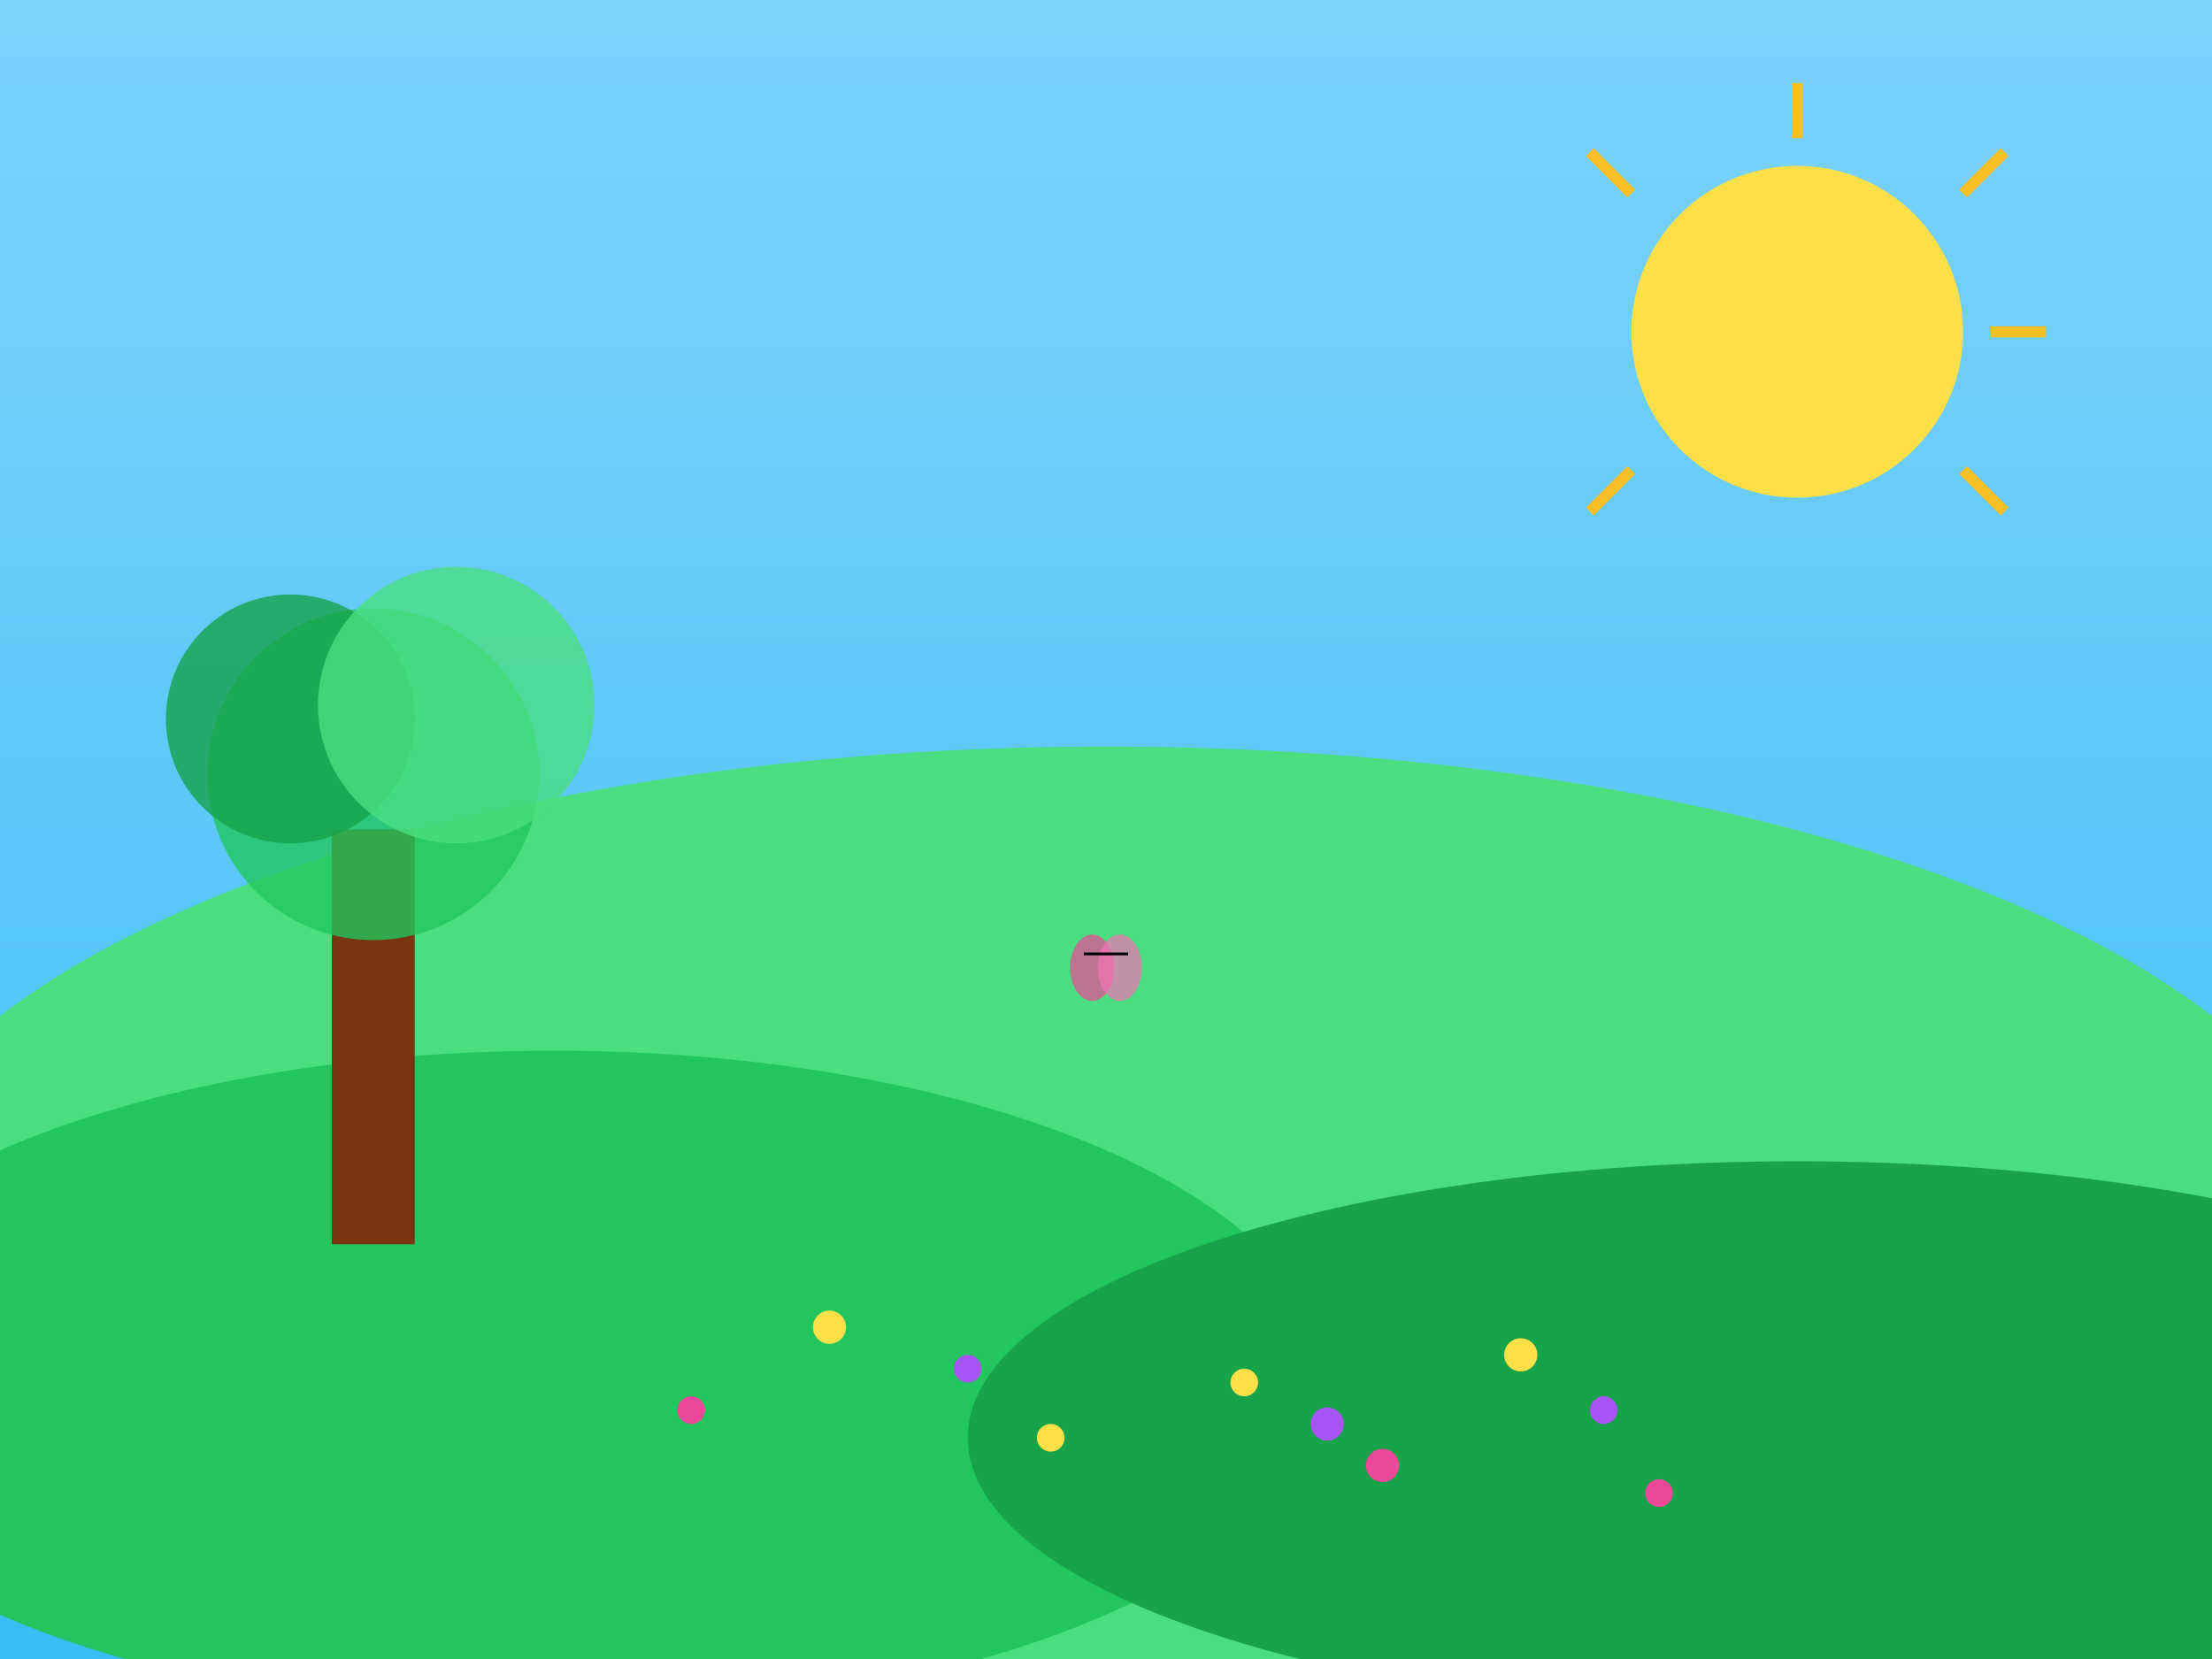
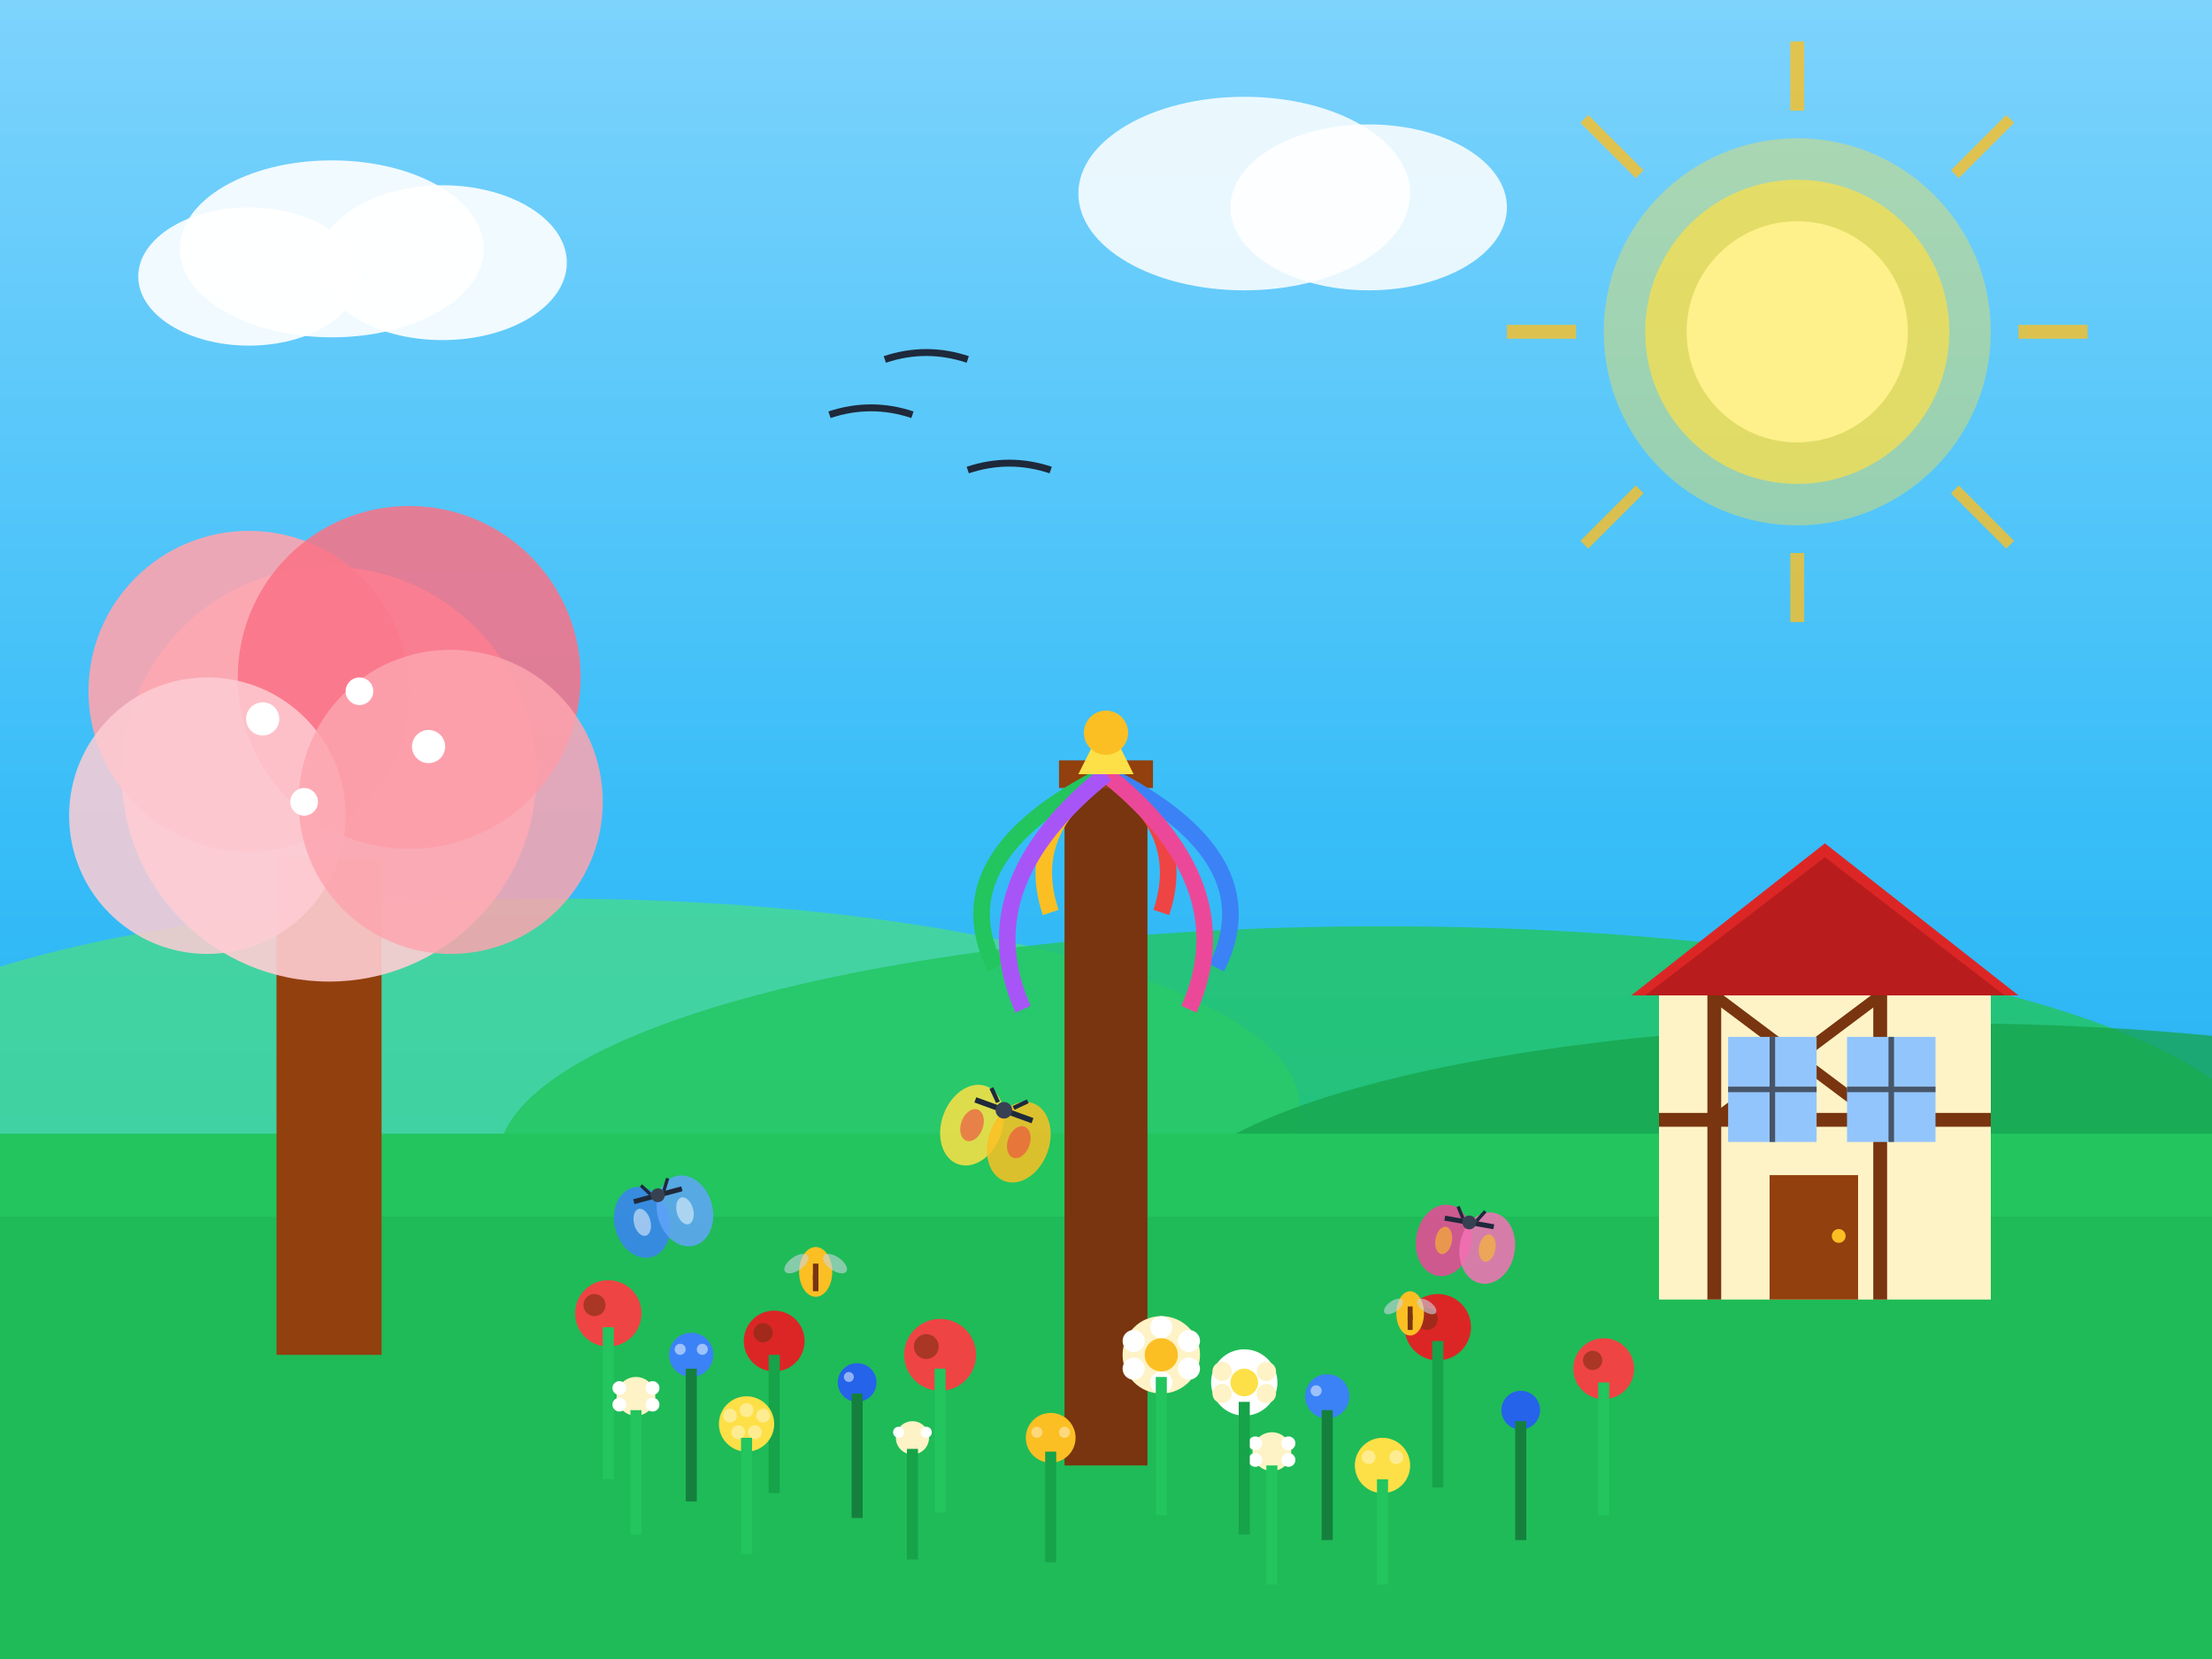
<svg xmlns="http://www.w3.org/2000/svg" viewBox="0 0 800 600">
  <defs>
    <linearGradient id="maySky" x1="0%" y1="0%" x2="0%" y2="100%">
      <stop offset="0%" style="stop-color:#7dd3fc;stop-opacity:1" />
-       <stop offset="100%" style="stop-color:#38bdf8;stop-opacity:1" />
+       <stop offset="50%" style="stop-color:#38bdf8;stop-opacity:1" />
+       <stop offset="100%" style="stop-color:#0ea5e9;stop-opacity:1" />
    </linearGradient>
  </defs>
  <rect width="800" height="600" fill="url(#maySky)" />
-   <ellipse cx="400" cy="450" rx="450" ry="180" fill="#4ade80" />
-   <ellipse cx="200" cy="500" rx="280" ry="120" fill="#22c55e" />
-   <ellipse cx="650" cy="520" rx="300" ry="100" fill="#16a34a" />
-   <rect x="120" y="300" width="30" height="150" fill="#78350f" />
-   <circle cx="135" cy="280" r="60" fill="#22c55e" opacity="0.8" />
-   <circle cx="105" cy="260" r="45" fill="#16a34a" opacity="0.8" />
-   <circle cx="165" cy="255" r="50" fill="#4ade80" opacity="0.8" />
-   <circle cx="300" cy="480" r="6" fill="#fde047" />
-   <circle cx="450" cy="500" r="5" fill="#fde047" />
-   <circle cx="550" cy="490" r="6" fill="#fde047" />
-   <circle cx="380" cy="520" r="5" fill="#fde047" />
-   <circle cx="250" cy="510" r="5" fill="#ec4899" />
-   <circle cx="500" cy="530" r="6" fill="#ec4899" />
-   <circle cx="600" cy="540" r="5" fill="#ec4899" />
-   <circle cx="350" cy="495" r="5" fill="#a855f7" />
-   <circle cx="480" cy="515" r="6" fill="#a855f7" />
-   <circle cx="580" cy="510" r="5" fill="#a855f7" />
-   <circle cx="650" cy="120" r="60" fill="#fde047" />
-   <line x1="650" y1="50" x2="650" y2="30" stroke="#fbbf24" stroke-width="4" />
-   <line x1="720" y1="120" x2="740" y2="120" stroke="#fbbf24" stroke-width="4" />
-   <line x1="710" y1="70" x2="725" y2="55" stroke="#fbbf24" stroke-width="4" />
-   <line x1="710" y1="170" x2="725" y2="185" stroke="#fbbf24" stroke-width="4" />
-   <line x1="590" y1="70" x2="575" y2="55" stroke="#fbbf24" stroke-width="4" />
-   <line x1="590" y1="170" x2="575" y2="185" stroke="#fbbf24" stroke-width="4" />
-   <g transform="translate(400, 350)">
-     <ellipse cx="-5" cy="0" rx="8" ry="12" fill="#ec4899" opacity="0.7" />
-     <ellipse cx="5" cy="0" rx="8" ry="12" fill="#f472b6" opacity="0.7" />
-     <line x1="-8" y1="-5" x2="8" y2="-5" stroke="#000000" stroke-width="1" />
+   <circle cx="650" cy="120" r="70" fill="#fde047" opacity="0.4" />
+   <circle cx="650" cy="120" r="55" fill="#fde047" opacity="0.7" />
+   <circle cx="650" cy="120" r="40" fill="#fef08a" />
+   <line x1="650" y1="40" x2="650" y2="15" stroke="#fbbf24" stroke-width="5" opacity="0.8" />
+   <line x1="730" y1="120" x2="755" y2="120" stroke="#fbbf24" stroke-width="5" opacity="0.8" />
+   <line x1="650" y1="200" x2="650" y2="225" stroke="#fbbf24" stroke-width="5" opacity="0.8" />
+   <line x1="570" y1="120" x2="545" y2="120" stroke="#fbbf24" stroke-width="5" opacity="0.8" />
+   <line x1="707" y1="63" x2="727" y2="43" stroke="#fbbf24" stroke-width="4" opacity="0.8" />
+   <line x1="707" y1="177" x2="727" y2="197" stroke="#fbbf24" stroke-width="4" opacity="0.8" />
+   <line x1="593" y1="177" x2="573" y2="197" stroke="#fbbf24" stroke-width="4" opacity="0.8" />
+   <line x1="593" y1="63" x2="573" y2="43" stroke="#fbbf24" stroke-width="4" opacity="0.8" />
+   <ellipse cx="120" cy="90" rx="55" ry="32" fill="#ffffff" opacity="0.9" />
+   <ellipse cx="160" cy="95" rx="45" ry="28" fill="#ffffff" opacity="0.9" />
+   <ellipse cx="90" cy="100" rx="40" ry="25" fill="#ffffff" opacity="0.9" />
+   <ellipse cx="450" cy="70" rx="60" ry="35" fill="#ffffff" opacity="0.85" />
+   <ellipse cx="495" cy="75" rx="50" ry="30" fill="#ffffff" opacity="0.85" />
+   <ellipse cx="200" cy="400" rx="270" ry="75" fill="#4ade80" opacity="0.7" />
+   <ellipse cx="500" cy="420" rx="320" ry="85" fill="#22c55e" opacity="0.8" />
+   <ellipse cx="700" cy="440" rx="280" ry="70" fill="#16a34a" opacity="0.75" />
+   <rect y="410" width="800" height="190" fill="#22c55e" />
+   <rect y="440" width="800" height="160" fill="#16a34a" opacity="0.3" />
+   <rect x="385" y="280" width="30" height="250" fill="#78350f" />
+   <rect x="383" y="275" width="34" height="10" fill="#92400e" />
+   <path d="M 400 280 Q 430 300 420 330" stroke="#ef4444" stroke-width="6" fill="none" />
+   <path d="M 400 280 Q 460 310 440 350" stroke="#3b82f6" stroke-width="6" fill="none" />
+   <path d="M 400 280 Q 370 300 380 330" stroke="#fbbf24" stroke-width="6" fill="none" />
+   <path d="M 400 280 Q 340 310 360 350" stroke="#22c55e" stroke-width="6" fill="none" />
+   <path d="M 400 280 Q 450 320 430 365" stroke="#ec4899" stroke-width="6" fill="none" />
+   <path d="M 400 280 Q 350 320 370 365" stroke="#a855f7" stroke-width="6" fill="none" />
+   <path d="M 400 260 L 390 280 L 410 280 Z" fill="#fde047" />
+   <circle cx="400" cy="265" r="8" fill="#fbbf24" />
+   <rect x="100" y="310" width="38" height="180" fill="#92400e" />
+   <circle cx="119" cy="280" r="75" fill="#fecdd3" opacity="0.9" />
+   <circle cx="90" cy="250" r="58" fill="#fda4af" opacity="0.9" />
+   <circle cx="148" cy="245" r="62" fill="#fb7185" opacity="0.85" />
+   <circle cx="75" cy="295" r="50" fill="#fecdd3" opacity="0.85" />
+   <circle cx="163" cy="290" r="55" fill="#fda4af" opacity="0.85" />
+   <circle cx="95" cy="260" r="6" fill="#ffffff" />
+   <circle cx="130" cy="250" r="5" fill="#ffffff" />
+   <circle cx="155" cy="270" r="6" fill="#ffffff" />
+   <circle cx="110" cy="290" r="5" fill="#ffffff" />
+   <rect x="600" y="360" width="120" height="110" fill="#fef3c7" />
+   <line x1="620" y1="360" x2="620" y2="470" stroke="#78350f" stroke-width="5" />
+   <line x1="680" y1="360" x2="680" y2="470" stroke="#78350f" stroke-width="5" />
+   <line x1="600" y1="405" x2="720" y2="405" stroke="#78350f" stroke-width="5" />
+   <line x1="620" y1="405" x2="680" y2="360" stroke="#78350f" stroke-width="4" />
+   <line x1="680" y1="405" x2="620" y2="360" stroke="#78350f" stroke-width="4" />
+   <path d="M 590 360 L 660 305 L 730 360 Z" fill="#dc2626" />
+   <path d="M 595 360 L 660 310 L 725 360 Z" fill="#b91c1c" />
+   <rect x="625" y="375" width="32" height="38" fill="#93c5fd" />
+   <line x1="641" y1="375" x2="641" y2="413" stroke="#475569" stroke-width="2" />
+   <line x1="625" y1="394" x2="657" y2="394" stroke="#475569" stroke-width="2" />
+   <rect x="668" y="375" width="32" height="38" fill="#93c5fd" />
+   <line x1="684" y1="375" x2="684" y2="413" stroke="#475569" stroke-width="2" />
+   <line x1="668" y1="394" x2="700" y2="394" stroke="#475569" stroke-width="2" />
+   <rect x="640" y="425" width="32" height="45" fill="#92400e" />
+   <circle cx="665" cy="447" r="2.5" fill="#fbbf24" />
+   <g>
+     <circle cx="220" cy="475" r="12" fill="#ef4444" />
+     <circle cx="215" cy="472" r="4" fill="#7c2d12" opacity="0.6" />
+     <rect x="218" y="480" width="4" height="55" fill="#22c55e" />
+     <circle cx="280" cy="485" r="11" fill="#dc2626" />
+     <circle cx="276" cy="482" r="3.5" fill="#7c2d12" opacity="0.6" />
+     <rect x="278" y="490" width="4" height="50" fill="#16a34a" />
+     <circle cx="340" cy="490" r="13" fill="#ef4444" />
+     <circle cx="335" cy="487" r="4.5" fill="#7c2d12" opacity="0.6" />
+     <rect x="338" y="495" width="4" height="52" fill="#22c55e" />
+     <circle cx="520" cy="480" r="12" fill="#dc2626" />
+     <circle cx="516" cy="477" r="4" fill="#7c2d12" opacity="0.6" />
+     <rect x="518" y="485" width="4" height="53" fill="#16a34a" />
+     <circle cx="580" cy="495" r="11" fill="#ef4444" />
+     <circle cx="576" cy="492" r="3.5" fill="#7c2d12" opacity="0.6" />
+     <rect x="578" y="500" width="4" height="48" fill="#22c55e" />
  </g>
+   <g>
+     <circle cx="250" cy="490" r="8" fill="#3b82f6" />
+     <circle cx="246" cy="488" r="2" fill="#ffffff" opacity="0.5" />
+     <circle cx="254" cy="488" r="2" fill="#ffffff" opacity="0.5" />
+     <rect x="248" y="495" width="4" height="48" fill="#15803d" />
+     <circle cx="310" cy="500" r="7" fill="#2563eb" />
+     <circle cx="307" cy="498" r="1.8" fill="#ffffff" opacity="0.5" />
+     <rect x="308" y="504" width="4" height="45" fill="#15803d" />
+     <circle cx="480" cy="505" r="8" fill="#3b82f6" />
+     <circle cx="476" cy="503" r="2" fill="#ffffff" opacity="0.5" />
+     <rect x="478" y="510" width="4" height="47" fill="#15803d" />
+     <circle cx="550" cy="510" r="7" fill="#2563eb" />
+     <rect x="548" y="514" width="4" height="43" fill="#15803d" />
+   </g>
+   <g>
+     <circle cx="270" cy="515" r="10" fill="#fde047" />
+     <circle cx="264" cy="512" r="2.5" fill="#ffffff" opacity="0.4" />
+     <circle cx="270" cy="510" r="2.5" fill="#ffffff" opacity="0.4" />
+     <circle cx="276" cy="512" r="2.5" fill="#ffffff" opacity="0.4" />
+     <circle cx="267" cy="518" r="2.5" fill="#ffffff" opacity="0.4" />
+     <circle cx="273" cy="518" r="2.5" fill="#ffffff" opacity="0.4" />
+     <rect x="268" y="520" width="4" height="42" fill="#22c55e" />
+     <circle cx="380" cy="520" r="9" fill="#fbbf24" />
+     <circle cx="375" cy="518" r="2" fill="#ffffff" opacity="0.4" />
+     <circle cx="385" cy="518" r="2" fill="#ffffff" opacity="0.4" />
+     <rect x="378" y="525" width="4" height="40" fill="#16a34a" />
+     <circle cx="500" cy="530" r="10" fill="#fde047" />
+     <circle cx="495" cy="527" r="2.5" fill="#ffffff" opacity="0.4" />
+     <circle cx="505" cy="527" r="2.5" fill="#ffffff" opacity="0.4" />
+     <rect x="498" y="535" width="4" height="38" fill="#22c55e" />
+   </g>
+   <g>
+     <circle cx="230" cy="505" r="7" fill="#fef3c7" />
+     <circle cx="224" cy="502" r="2.5" fill="#ffffff" />
+     <circle cx="236" cy="502" r="2.5" fill="#ffffff" />
+     <circle cx="224" cy="508" r="2.5" fill="#ffffff" />
+     <circle cx="236" cy="508" r="2.5" fill="#ffffff" />
+     <rect x="228" y="510" width="4" height="45" fill="#22c55e" />
+     <circle cx="330" cy="520" r="6" fill="#fef3c7" />
+     <circle cx="325" cy="518" r="2" fill="#ffffff" />
+     <circle cx="335" cy="518" r="2" fill="#ffffff" />
+     <rect x="328" y="524" width="4" height="40" fill="#16a34a" />
+     <circle cx="460" cy="525" r="7" fill="#fef3c7" />
+     <circle cx="454" cy="522" r="2.5" fill="#ffffff" />
+     <circle cx="466" cy="522" r="2.5" fill="#ffffff" />
+     <circle cx="454" cy="528" r="2.5" fill="#ffffff" />
+     <circle cx="466" cy="528" r="2.5" fill="#ffffff" />
+     <rect x="458" y="530" width="4" height="43" fill="#22c55e" />
+   </g>
+   <g>
+     <circle cx="420" cy="490" r="14" fill="#fef3c7" />
+     <circle cx="410" cy="485" r="4" fill="#ffffff" />
+     <circle cx="430" cy="485" r="4" fill="#ffffff" />
+     <circle cx="410" cy="495" r="4" fill="#ffffff" />
+     <circle cx="430" cy="495" r="4" fill="#ffffff" />
+     <circle cx="420" cy="480" r="4" fill="#ffffff" />
+     <circle cx="420" cy="500" r="4" fill="#ffffff" />
+     <circle cx="420" cy="490" r="6" fill="#fbbf24" />
+     <rect x="418" y="498" width="4" height="50" fill="#22c55e" />
+     <circle cx="450" cy="500" r="12" fill="#ffffff" />
+     <circle cx="442" cy="496" r="3.5" fill="#fef3c7" />
+     <circle cx="458" cy="496" r="3.5" fill="#fef3c7" />
+     <circle cx="442" cy="504" r="3.5" fill="#fef3c7" />
+     <circle cx="458" cy="504" r="3.5" fill="#fef3c7" />
+     <circle cx="450" cy="500" r="5" fill="#fde047" />
+     <rect x="448" y="507" width="4" height="48" fill="#16a34a" />
+   </g>
+   <g transform="translate(360, 410) rotate(20)">
+     <ellipse cx="-9" cy="0" rx="11" ry="15" fill="#fde047" opacity="0.85" />
+     <ellipse cx="9" cy="0" rx="11" ry="15" fill="#fbbf24" opacity="0.85" />
+     <ellipse cx="-9" cy="0" rx="4" ry="6" fill="#ef4444" opacity="0.6" />
+     <ellipse cx="9" cy="0" rx="4" ry="6" fill="#ef4444" opacity="0.6" />
+     <line x1="-11" y1="-9" x2="11" y2="-9" stroke="#1e293b" stroke-width="2" />
+     <circle cx="0" cy="-9" r="3" fill="#374151" />
+     <line x1="-3" y1="-11" x2="-7" y2="-15" stroke="#1e293b" stroke-width="1.5" />
+     <line x1="3" y1="-11" x2="7" y2="-15" stroke="#1e293b" stroke-width="1.5" />
+   </g>
+   <g transform="translate(240, 440) rotate(-15)">
+     <ellipse cx="-8" cy="0" rx="10" ry="13" fill="#3b82f6" opacity="0.85" />
+     <ellipse cx="8" cy="0" rx="10" ry="13" fill="#60a5fa" opacity="0.85" />
+     <ellipse cx="-8" cy="0" rx="3" ry="5" fill="#ffffff" opacity="0.5" />
+     <ellipse cx="8" cy="0" rx="3" ry="5" fill="#ffffff" opacity="0.5" />
+     <line x1="-9" y1="-8" x2="9" y2="-8" stroke="#1e293b" stroke-width="1.8" />
+     <circle cx="0" cy="-8" r="2.5" fill="#374151" />
+     <line x1="-2.5" y1="-9" x2="-5" y2="-13" stroke="#1e293b" stroke-width="1.2" />
+     <line x1="2.5" y1="-9" x2="5" y2="-13" stroke="#1e293b" stroke-width="1.2" />
+   </g>
+   <g transform="translate(530, 450) rotate(10)">
+     <ellipse cx="-8" cy="0" rx="10" ry="13" fill="#ec4899" opacity="0.85" />
+     <ellipse cx="8" cy="0" rx="10" ry="13" fill="#f472b6" opacity="0.85" />
+     <ellipse cx="-8" cy="0" rx="3" ry="5" fill="#fbbf24" opacity="0.6" />
+     <ellipse cx="8" cy="0" rx="3" ry="5" fill="#fbbf24" opacity="0.6" />
+     <line x1="-9" y1="-8" x2="9" y2="-8" stroke="#1e293b" stroke-width="1.8" />
+     <circle cx="0" cy="-8" r="2.5" fill="#374151" />
+     <line x1="-2.5" y1="-9" x2="-5" y2="-13" stroke="#1e293b" stroke-width="1.2" />
+     <line x1="2.5" y1="-9" x2="5" y2="-13" stroke="#1e293b" stroke-width="1.2" />
+   </g>
+   <g transform="translate(295, 460)">
+     <ellipse cx="0" cy="0" rx="6" ry="9" fill="#fbbf24" />
+     <line x1="0" y1="-3" x2="0" y2="3" stroke="#78350f" stroke-width="2" />
+     <line x1="0" y1="1" x2="0" y2="7" stroke="#78350f" stroke-width="2" />
+     <ellipse cx="-7" cy="-3" rx="5" ry="2.5" fill="#cbd5e1" opacity="0.6" transform="rotate(-35 -7 -3)" />
+     <ellipse cx="7" cy="-3" rx="5" ry="2.5" fill="#cbd5e1" opacity="0.6" transform="rotate(35 7 -3)" />
+   </g>
+   <g transform="translate(510, 475)">
+     <ellipse cx="0" cy="0" rx="5" ry="8" fill="#fbbf24" />
+     <line x1="0" y1="-2.5" x2="0" y2="2.5" stroke="#78350f" stroke-width="1.8" />
+     <line x1="0" y1="0.5" x2="0" y2="6" stroke="#78350f" stroke-width="1.8" />
+     <ellipse cx="-6" cy="-2.5" rx="4" ry="2" fill="#cbd5e1" opacity="0.6" transform="rotate(-35 -6 -2.5)" />
+     <ellipse cx="6" cy="-2.5" rx="4" ry="2" fill="#cbd5e1" opacity="0.6" transform="rotate(35 6 -2.5)" />
+   </g>
+   <path d="M 300 150 Q 315 145 330 150" stroke="#1e293b" stroke-width="2.5" fill="none" />
+   <path d="M 350 170 Q 365 165 380 170" stroke="#1e293b" stroke-width="2.5" fill="none" />
+   <path d="M 320 130 Q 335 125 350 130" stroke="#1e293b" stroke-width="2.5" fill="none" />
</svg>
